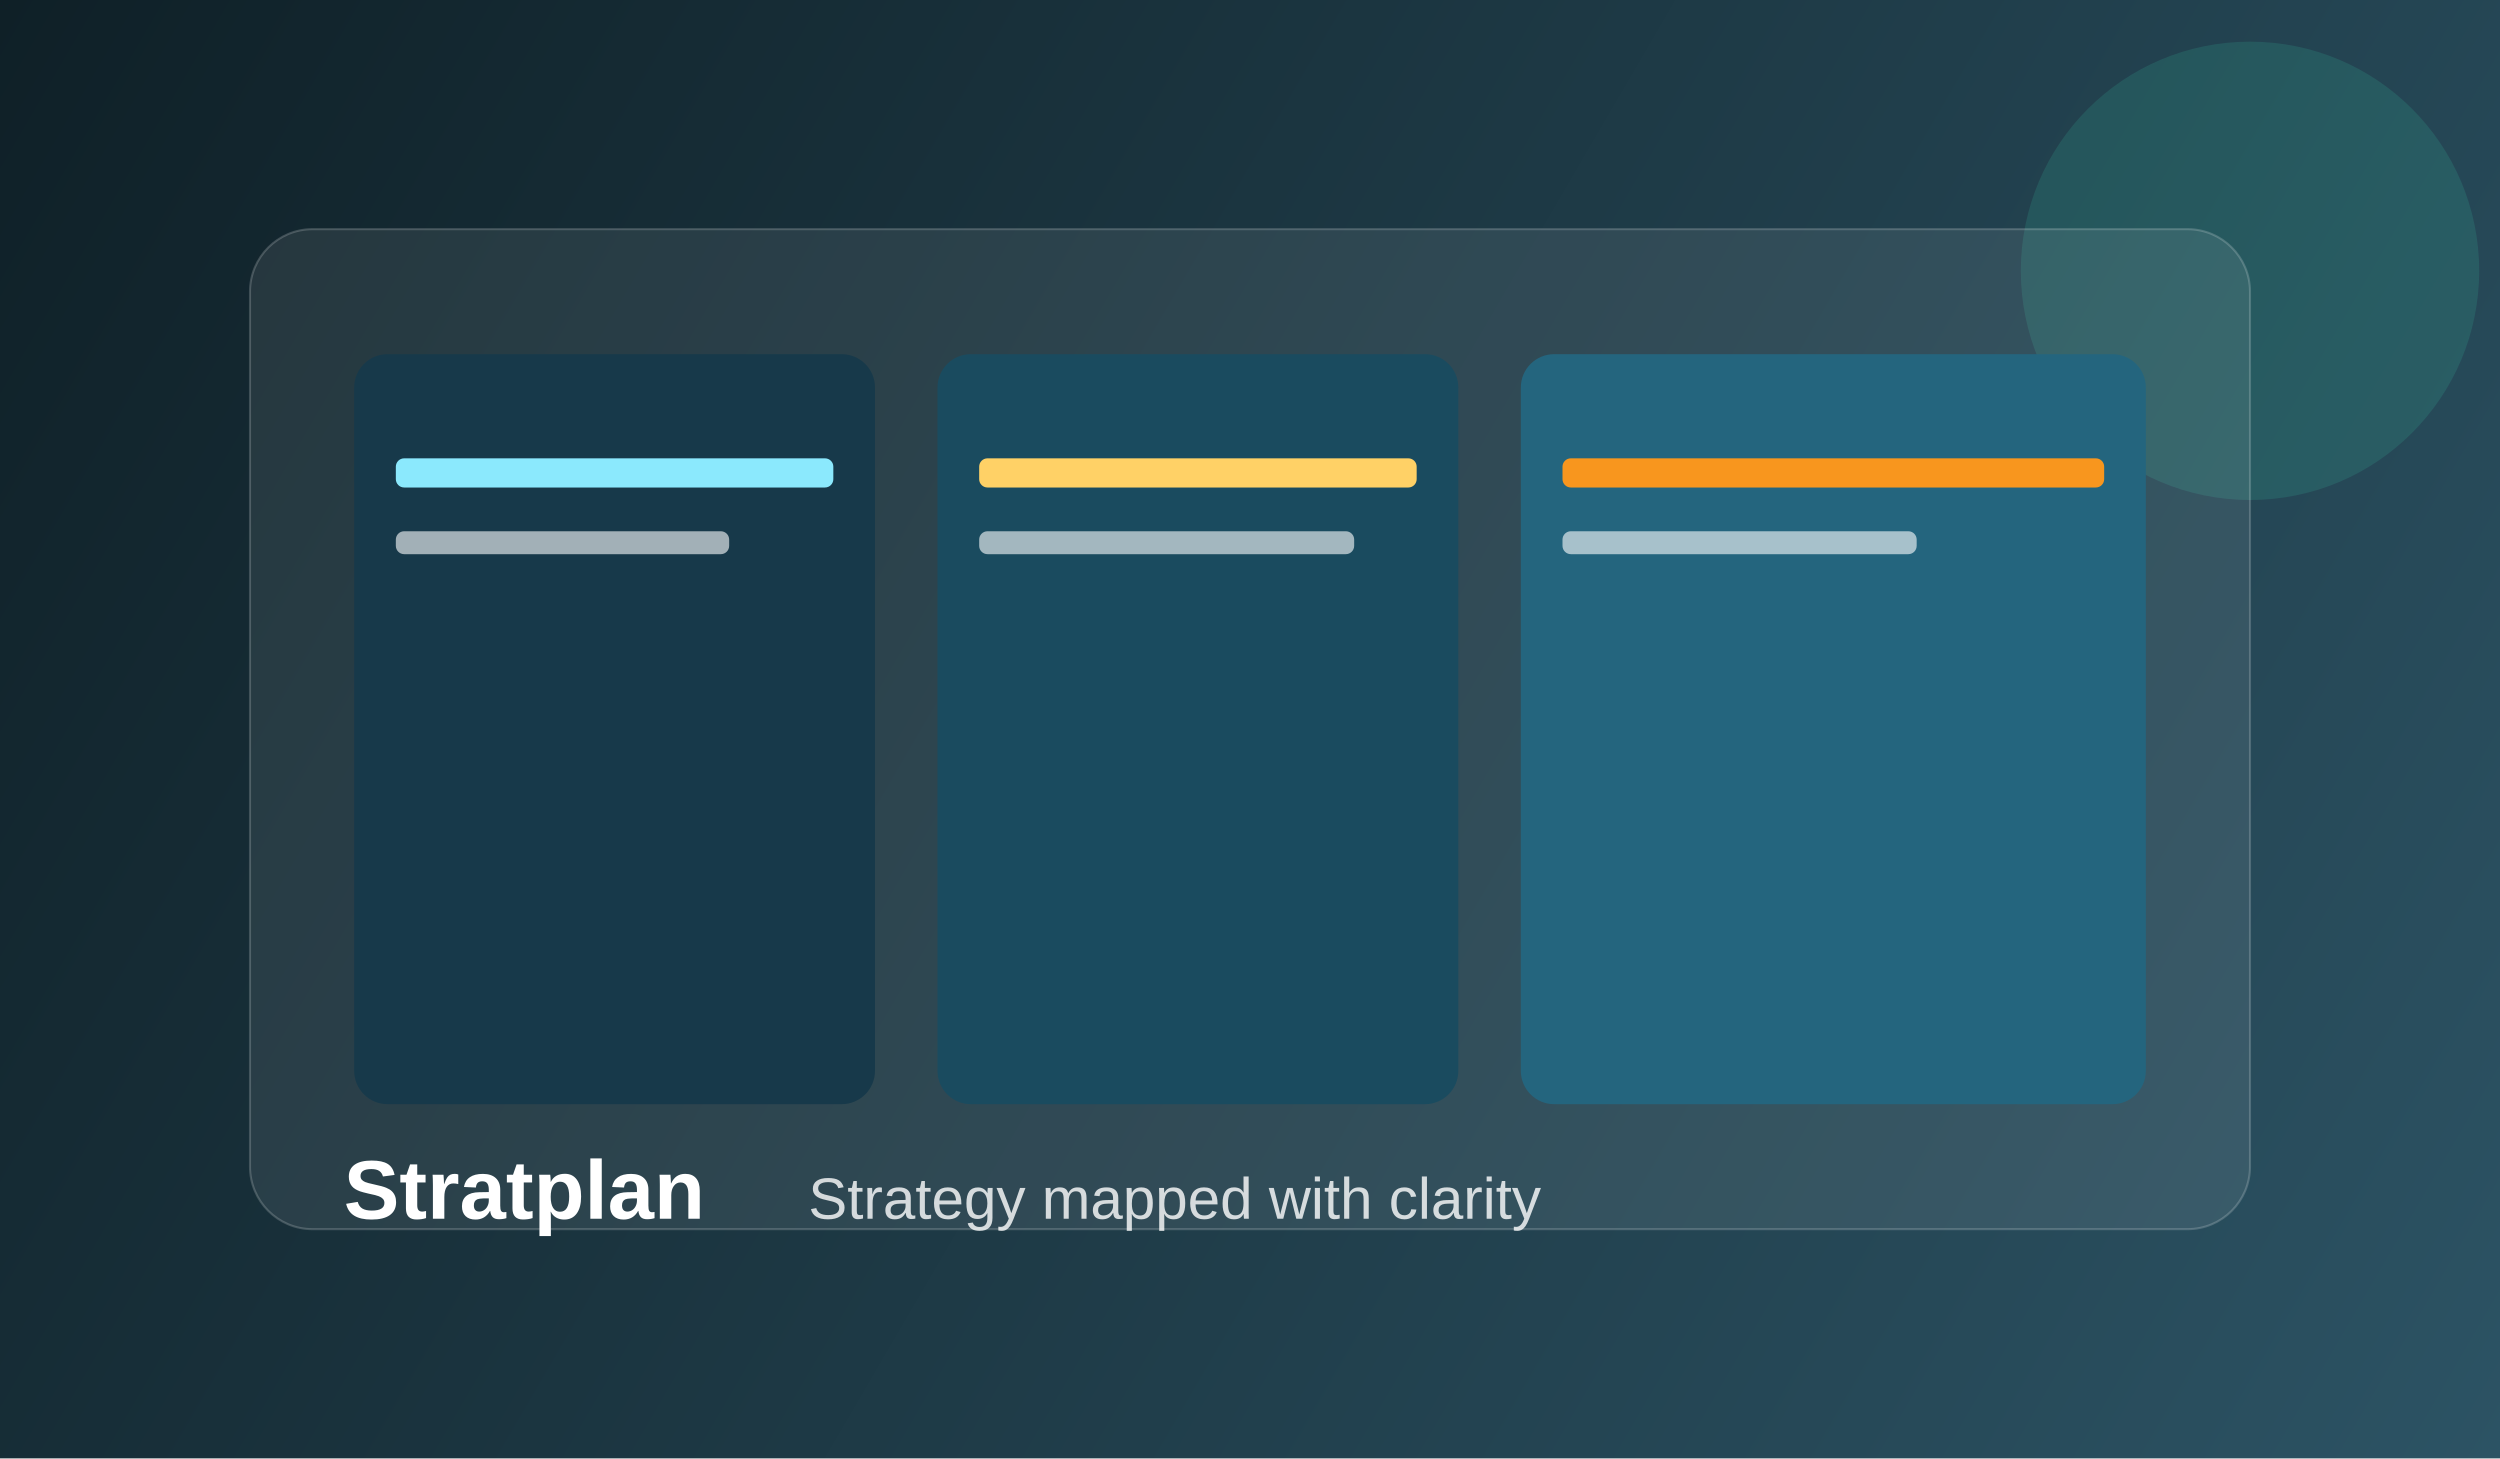
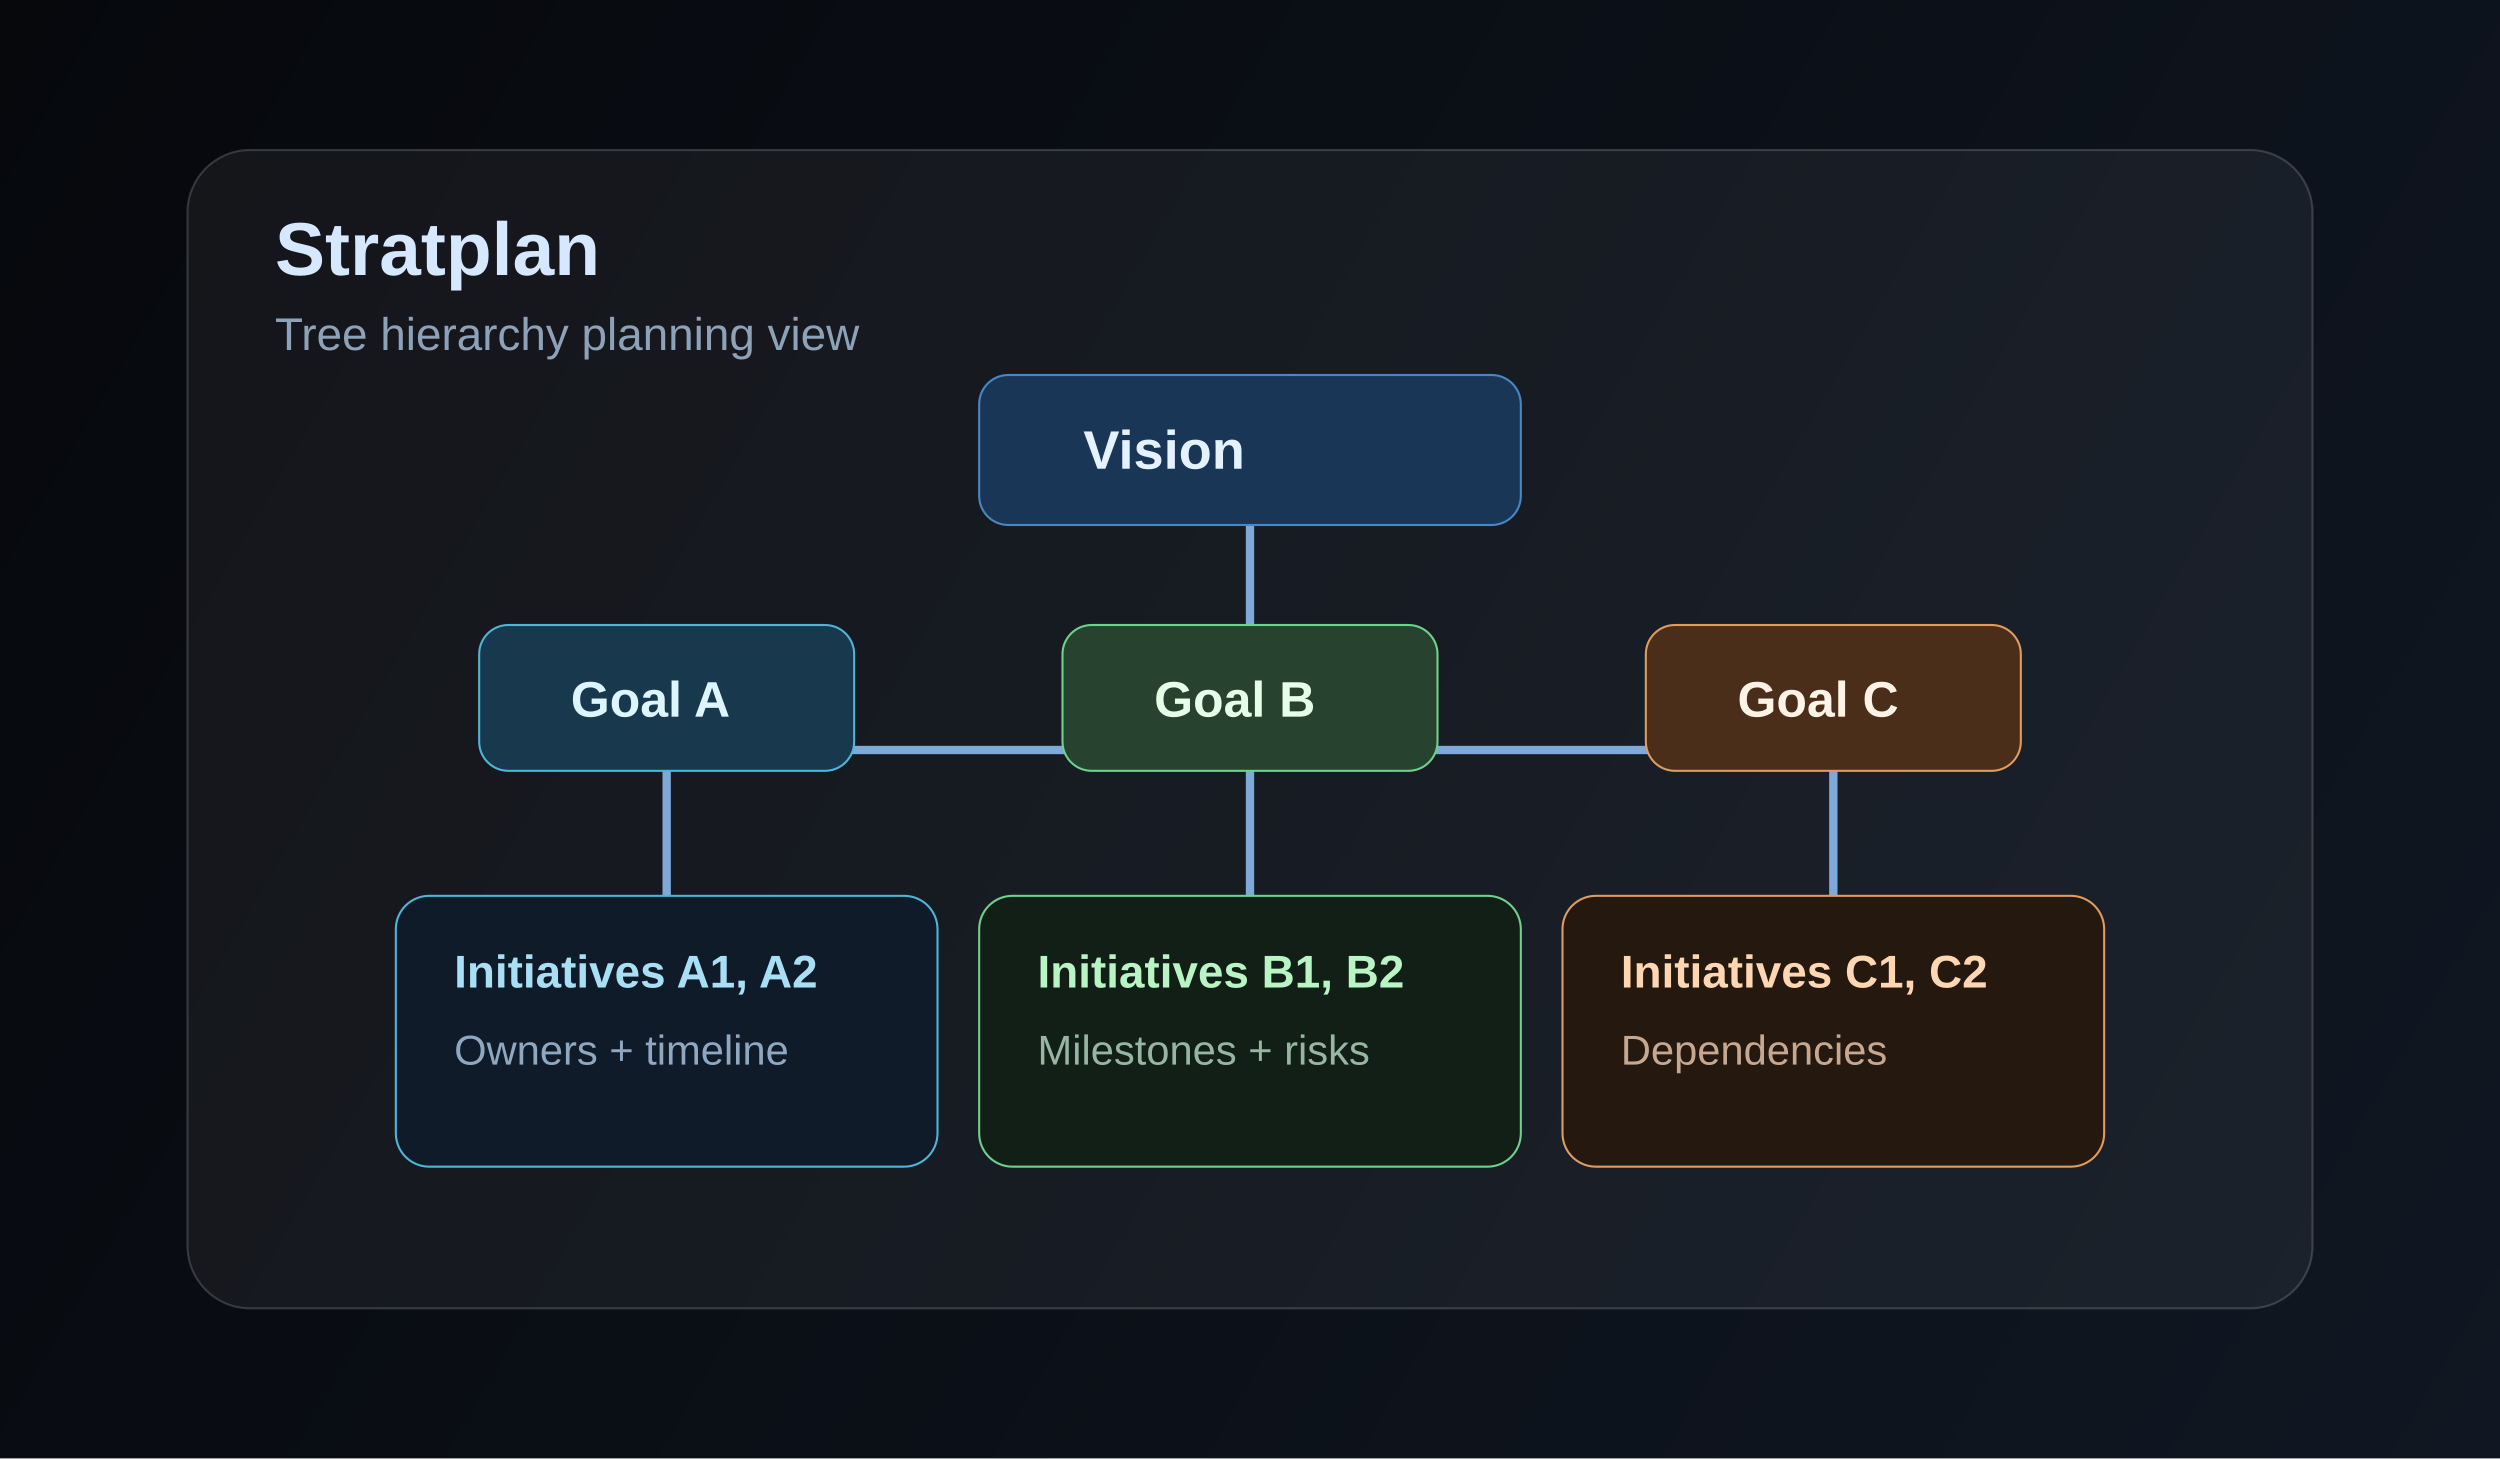
<svg xmlns="http://www.w3.org/2000/svg" width="1200" height="700" viewBox="0 0 1200 700" fill="none">
  <defs>
-     <linearGradient id="bg3" x1="0" y1="0" x2="1200" y2="700" gradientUnits="userSpaceOnUse">
-       <stop stop-color="#0F2027" />
-       <stop offset="1" stop-color="#2C5364" />
+     <linearGradient id="bg" x1="0" y1="0" x2="1200" y2="700" gradientUnits="userSpaceOnUse">
+       <stop stop-color="#06080C" />
+       <stop offset="1" stop-color="#101722" />
    </linearGradient>
  </defs>
-   <rect width="1200" height="700" fill="url(#bg3)" />
-   <circle cx="1080" cy="130" r="110" fill="#42E2B822" />
-   <rect x="120" y="110" width="960" height="480" rx="30" fill="#ffffff14" stroke="#ffffff30" />
-   <rect x="170" y="170" width="250" height="360" rx="16" fill="#17394A" />
-   <rect x="450" y="170" width="250" height="360" rx="16" fill="#1A4B5F" />
-   <rect x="730" y="170" width="300" height="360" rx="16" fill="#24657E" />
-   <rect x="190" y="220" width="210" height="14" rx="4" fill="#8BE9FD" />
-   <rect x="470" y="220" width="210" height="14" rx="4" fill="#FFD166" />
-   <rect x="750" y="220" width="260" height="14" rx="4" fill="#F8961E" />
-   <rect x="190" y="255" width="160" height="11" rx="4" fill="#ffffff99" />
-   <rect x="470" y="255" width="180" height="11" rx="4" fill="#ffffff99" />
-   <rect x="750" y="255" width="170" height="11" rx="4" fill="#ffffff99" />
-   <text x="165" y="585" fill="#fff" font-size="40" font-family="Arial, sans-serif" font-weight="700">Stratplan</text>
-   <text x="388" y="585" fill="#ffffffcc" font-size="28" font-family="Arial, sans-serif">Strategy mapped with clarity</text>
+   <rect width="1200" height="700" fill="url(#bg)" />
+   <rect x="90" y="72" width="1020" height="556" rx="30" fill="#FFFFFF0D" stroke="#FFFFFF2A" />
+   <text x="132" y="132" fill="#D6E8FF" font-size="36" font-family="Arial, sans-serif" font-weight="700">Stratplan</text>
+   <text x="132" y="168" fill="#8DA2B8" font-size="22" font-family="Arial, sans-serif">Tree hierarchy planning view</text>
+   <line x1="600" y1="240" x2="600" y2="300" stroke="#7FA9D8" stroke-width="4" />
+   <line x1="320" y1="360" x2="880" y2="360" stroke="#7FA9D8" stroke-width="4" />
+   <line x1="320" y1="360" x2="320" y2="430" stroke="#7FA9D8" stroke-width="4" />
+   <line x1="600" y1="360" x2="600" y2="430" stroke="#7FA9D8" stroke-width="4" />
+   <line x1="880" y1="360" x2="880" y2="430" stroke="#7FA9D8" stroke-width="4" />
+   <rect x="470" y="180" width="260" height="72" rx="14" fill="#1A3656" stroke="#4A86C5" />
+   <text x="520" y="225" fill="#E4F2FF" font-size="26" font-family="Arial, sans-serif" font-weight="700">Vision</text>
+   <rect x="230" y="300" width="180" height="70" rx="14" fill="#18384E" stroke="#4EB5D8" />
+   <text x="274" y="344" fill="#DDF5FF" font-size="24" font-family="Arial, sans-serif" font-weight="700">Goal A</text>
+   <rect x="510" y="300" width="180" height="70" rx="14" fill="#27422F" stroke="#6DD28A" />
+   <text x="554" y="344" fill="#E6FFE8" font-size="24" font-family="Arial, sans-serif" font-weight="700">Goal B</text>
+   <rect x="790" y="300" width="180" height="70" rx="14" fill="#4A2E1A" stroke="#E09B5E" />
+   <text x="834" y="344" fill="#FFF3E5" font-size="24" font-family="Arial, sans-serif" font-weight="700">Goal C</text>
+   <rect x="190" y="430" width="260" height="130" rx="16" fill="#101B2A" stroke="#4EB5D8" />
+   <text x="218" y="474" fill="#A8DFF4" font-size="22" font-family="Arial, sans-serif" font-weight="700">Initiatives A1, A2</text>
+   <text x="218" y="511" fill="#8FA7BF" font-size="20" font-family="Arial, sans-serif">Owners + timeline</text>
+   <rect x="470" y="430" width="260" height="130" rx="16" fill="#121F16" stroke="#6DD28A" />
+   <text x="498" y="474" fill="#B8F4C4" font-size="22" font-family="Arial, sans-serif" font-weight="700">Initiatives B1, B2</text>
+   <text x="498" y="511" fill="#97B6A2" font-size="20" font-family="Arial, sans-serif">Milestones + risks</text>
+   <rect x="750" y="430" width="260" height="130" rx="16" fill="#24180F" stroke="#E09B5E" />
+   <text x="778" y="474" fill="#FFD6B2" font-size="22" font-family="Arial, sans-serif" font-weight="700">Initiatives C1, C2</text>
+   <text x="778" y="511" fill="#C6A78F" font-size="20" font-family="Arial, sans-serif">Dependencies</text>
</svg>
